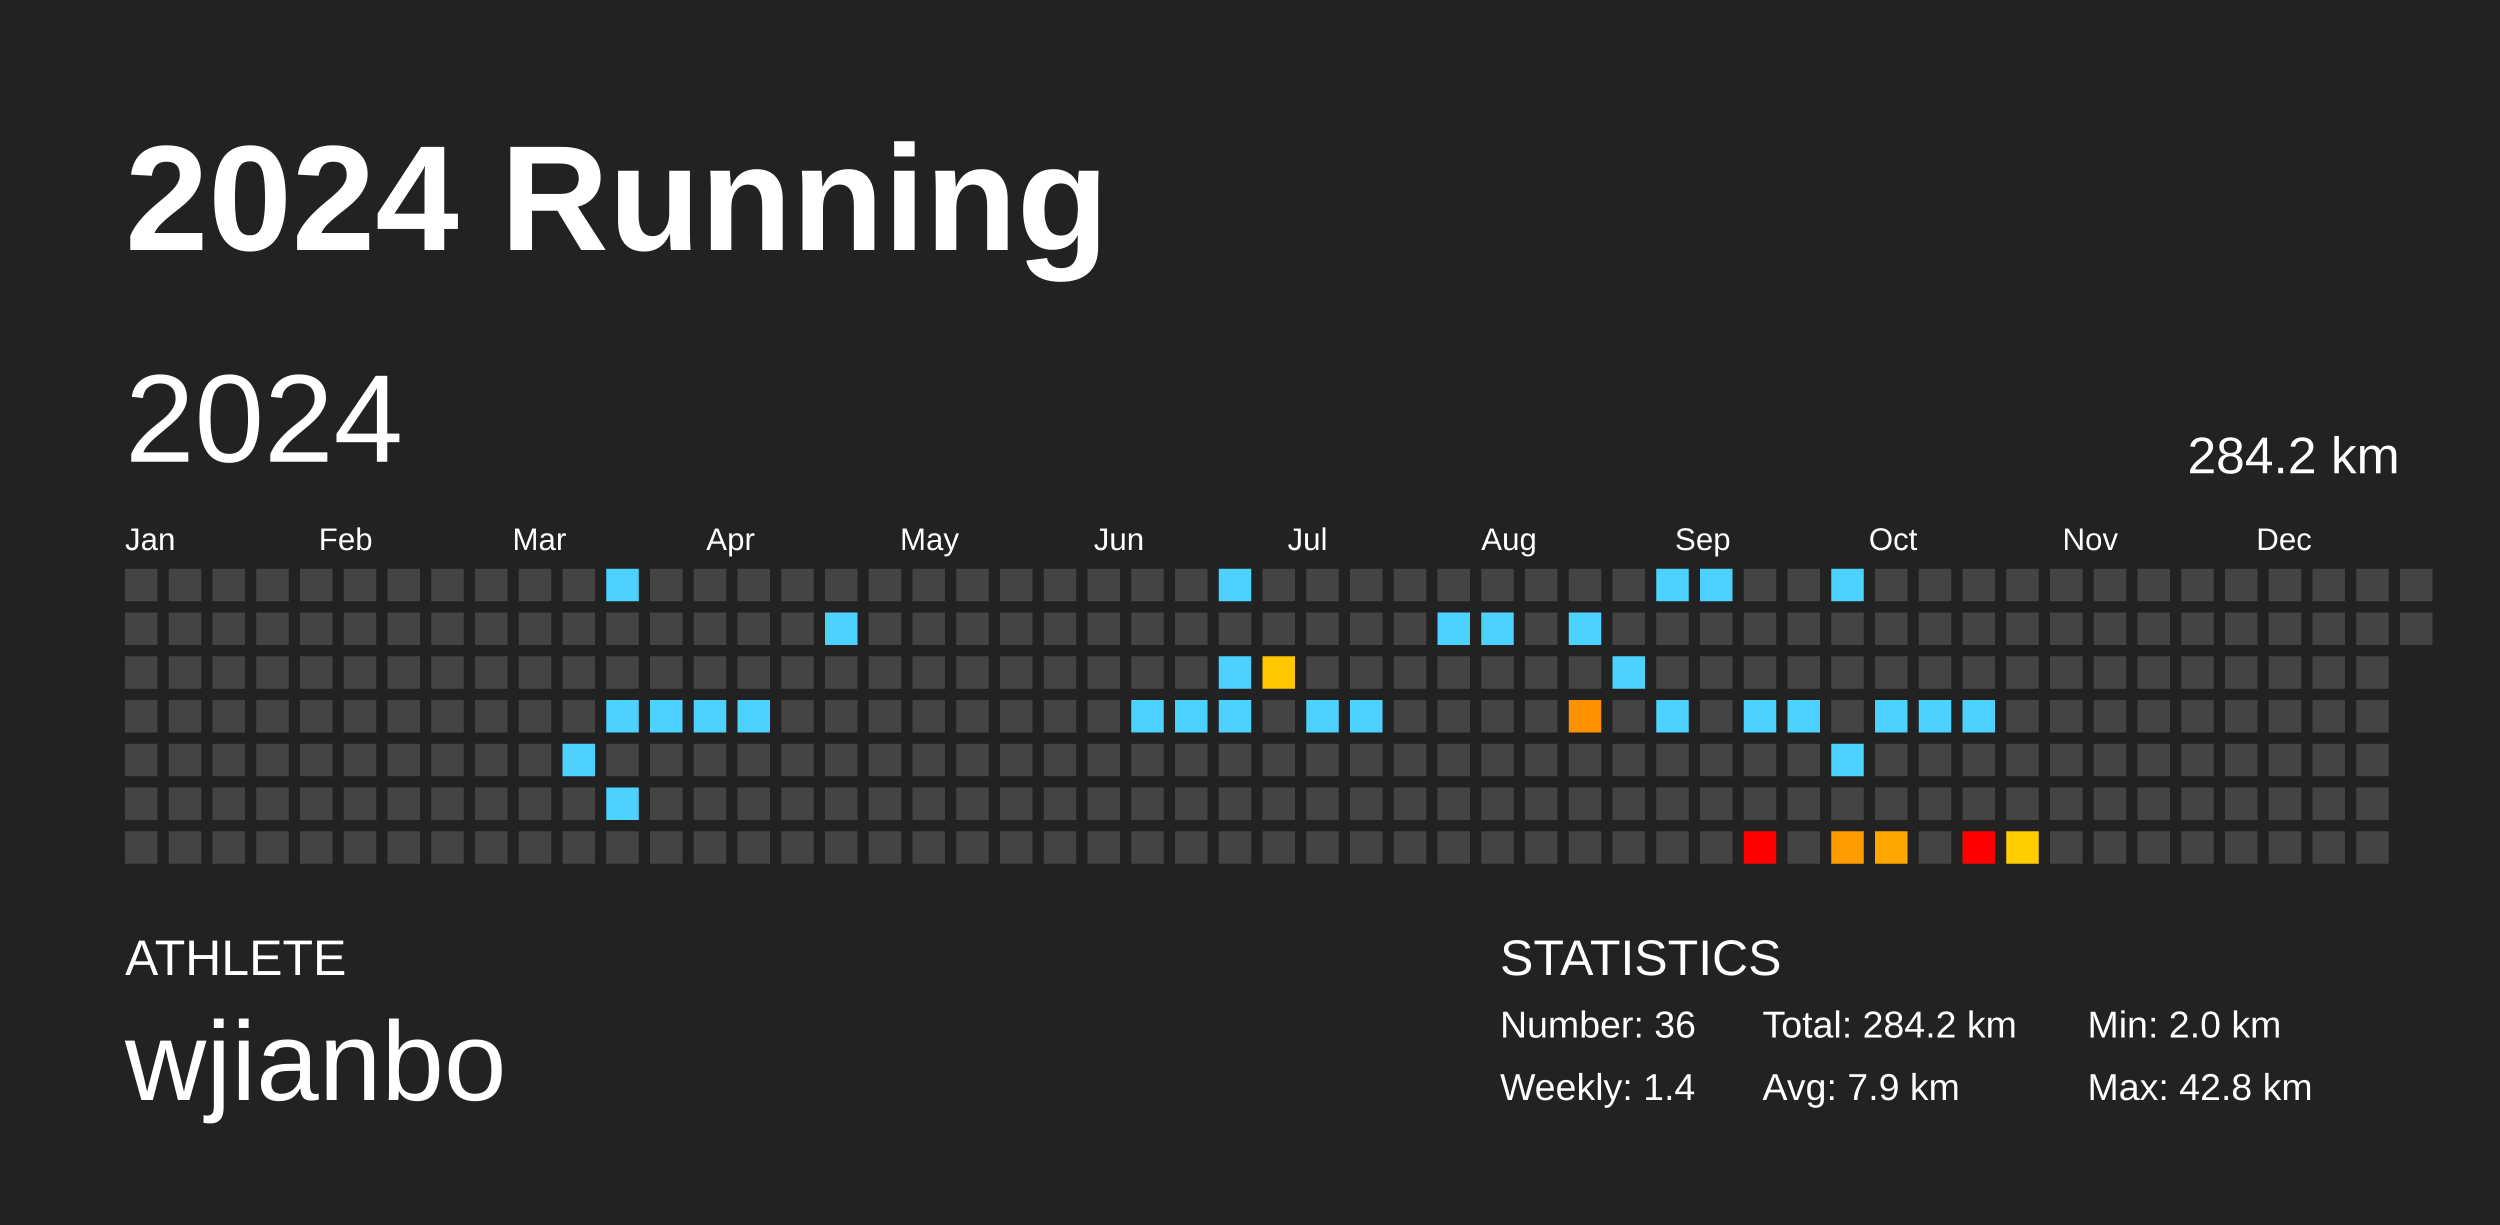
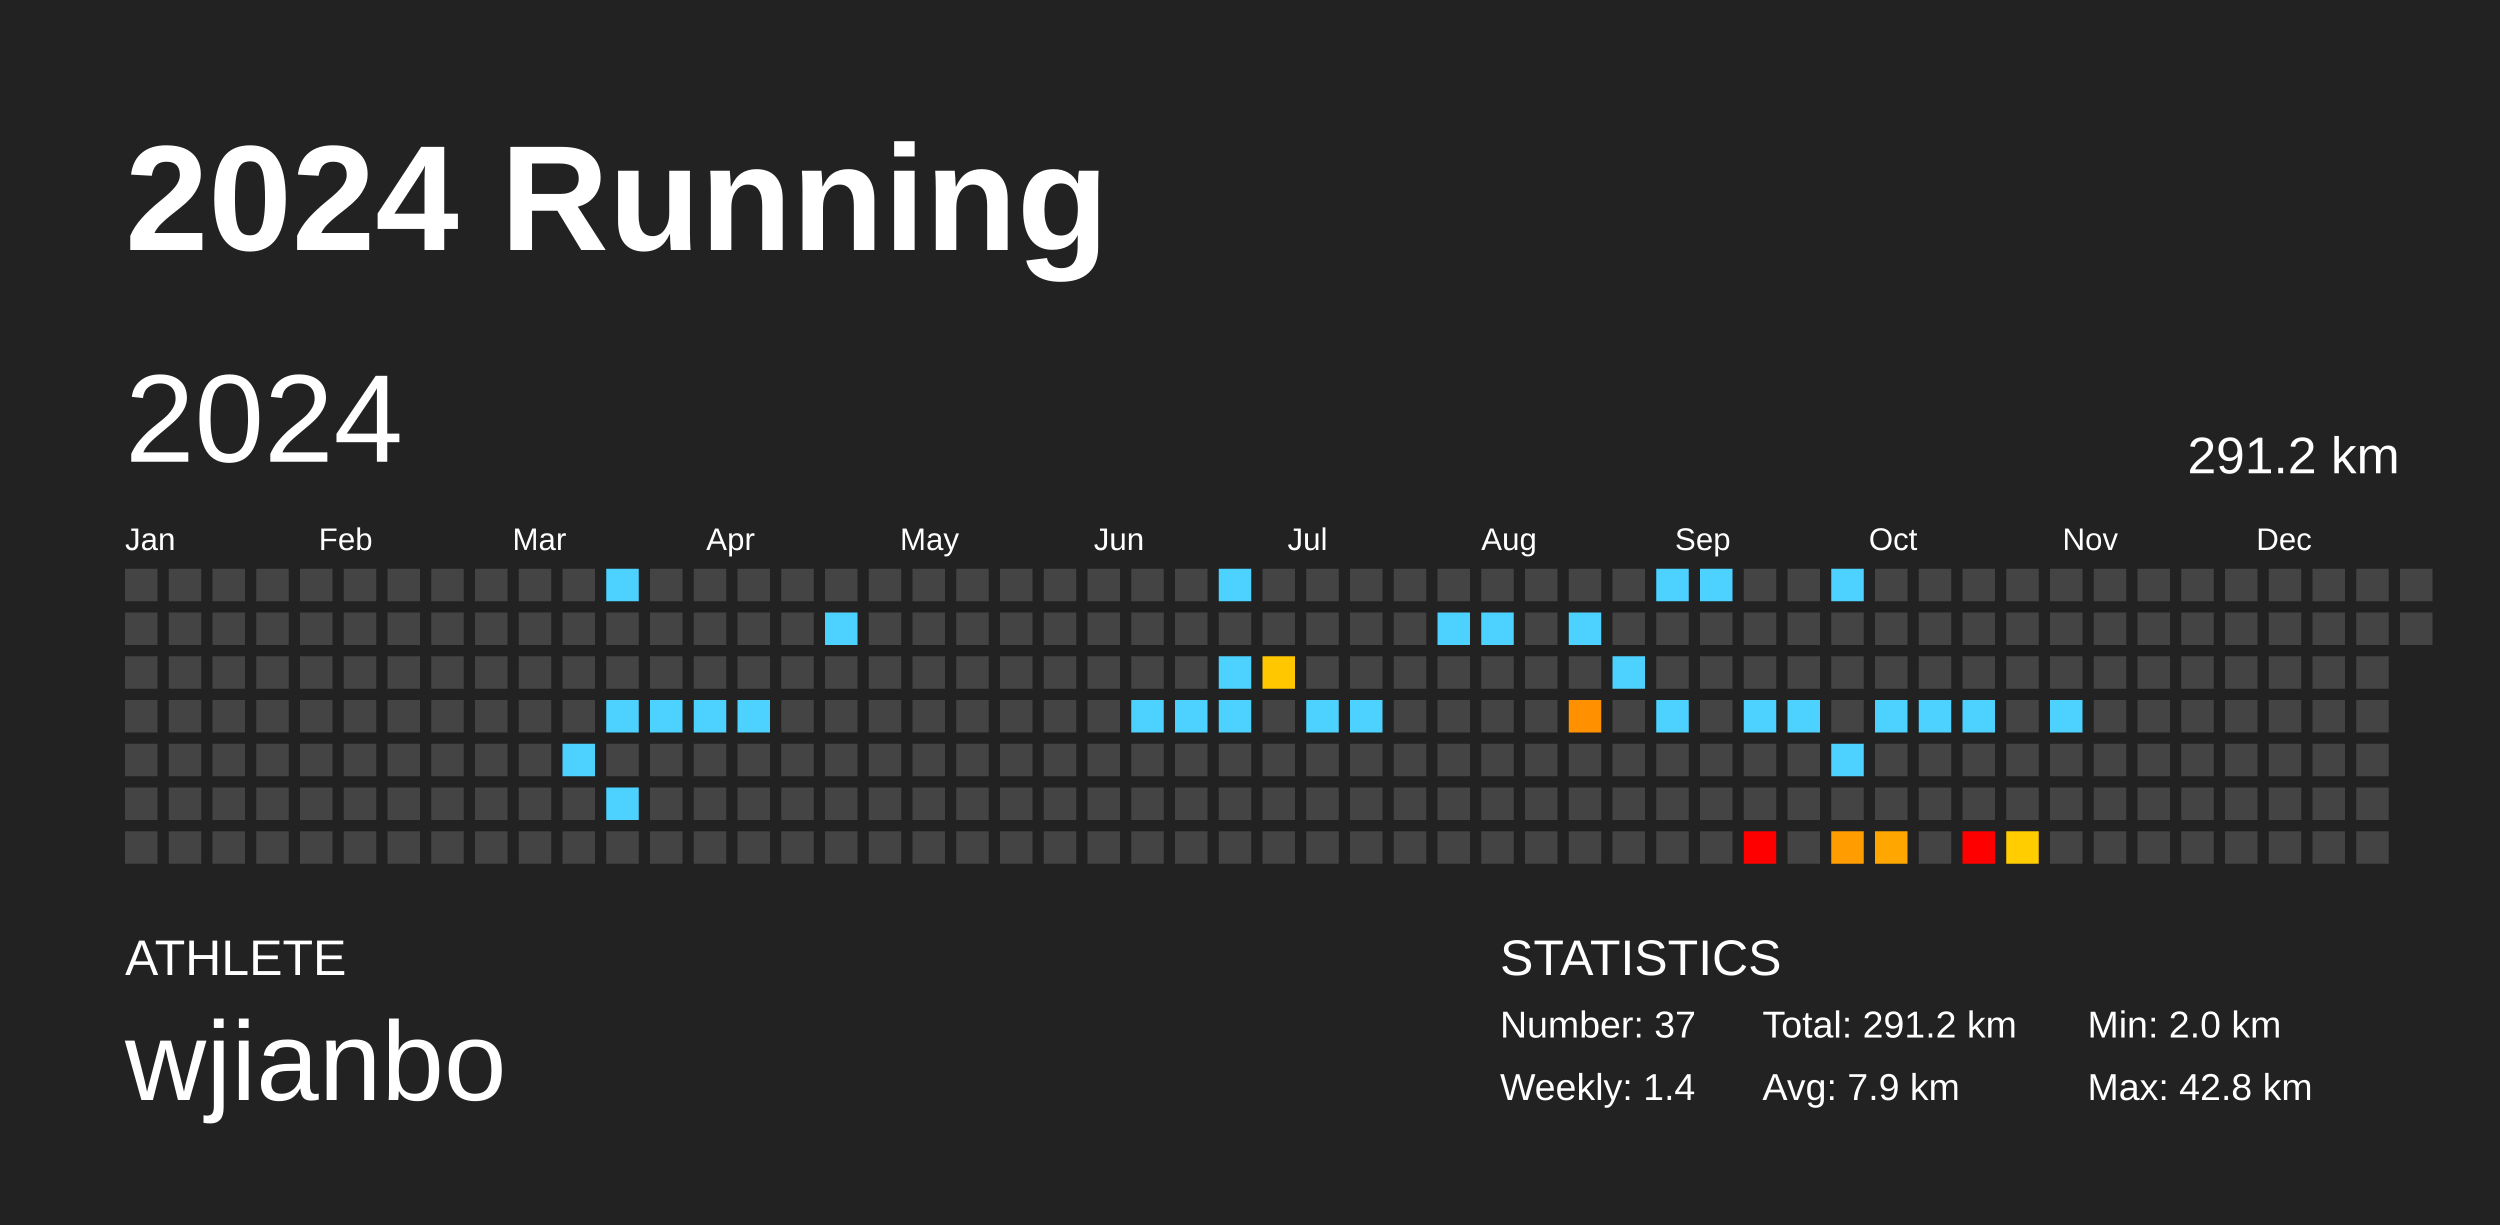
<svg xmlns="http://www.w3.org/2000/svg" baseProfile="full" height="98mm" version="1.1" viewBox="0,0,200,98" width="200mm">
  <defs />
  <rect fill="#222222" height="98" width="200" x="0" y="0" />
  <text fill="#FFFFFF" style="font-size:12px; font-family:Arial; font-weight:bold;" x="10" y="20">2024 Running</text>
  <text fill="#FFFFFF" style="font-size:4px; font-family:Arial" x="10" y="78">ATHLETE</text>
  <text fill="#FFFFFF" style="font-size:9px; font-family:Arial" x="10" y="88">wjianbo</text>
  <text fill="#FFFFFF" style="font-size:4px; font-family:Arial" x="120" y="78">STATISTICS</text>
-   <text fill="#FFFFFF" style="font-size:3px; font-family:Arial" x="120" y="83">Number: 36</text>
+   <text fill="#FFFFFF" style="font-size:3px; font-family:Arial" x="120" y="83">Number: 37</text>
  <text fill="#FFFFFF" style="font-size:3px; font-family:Arial" x="120" y="88">Weekly: 1.4</text>
-   <text fill="#FFFFFF" style="font-size:3px; font-family:Arial" x="141" y="83">Total: 284.2 km</text>
+   <text fill="#FFFFFF" style="font-size:3px; font-family:Arial" x="141" y="83">Total: 291.2 km</text>
  <text fill="#FFFFFF" style="font-size:3px; font-family:Arial" x="141" y="88">Avg: 7.9 km</text>
  <text fill="#FFFFFF" style="font-size:3px; font-family:Arial" x="167" y="83">Min: 2.0 km</text>
  <text fill="#FFFFFF" style="font-size:3px; font-family:Arial" x="167" y="88">Max: 42.8 km</text>
  <text dominant-baseline="hanging" fill="#FFFFFF" style="font-size:10.0px; font-family:Arial;" x="10" y="30">2024</text>
-   <text dominant-baseline="hanging" fill="#FFFFFF" style="font-size:4.125px; font-family:Arial;" x="175" y="35">284.2 km</text>
+   <text dominant-baseline="hanging" fill="#FFFFFF" style="font-size:4.125px; font-family:Arial;" x="175" y="35">291.2 km</text>
  <text fill="#FFFFFF" style="font-size:2.5px; font-family:Arial" x="10.0" y="44">Jan</text>
  <text fill="#FFFFFF" style="font-size:2.5px; font-family:Arial" x="25.5" y="44">Feb</text>
  <text fill="#FFFFFF" style="font-size:2.5px; font-family:Arial" x="41.0" y="44">Mar</text>
  <text fill="#FFFFFF" style="font-size:2.5px; font-family:Arial" x="56.5" y="44">Apr</text>
  <text fill="#FFFFFF" style="font-size:2.5px; font-family:Arial" x="72.0" y="44">May</text>
  <text fill="#FFFFFF" style="font-size:2.5px; font-family:Arial" x="87.5" y="44">Jun</text>
  <text fill="#FFFFFF" style="font-size:2.5px; font-family:Arial" x="103.0" y="44">Jul</text>
  <text fill="#FFFFFF" style="font-size:2.5px; font-family:Arial" x="118.5" y="44">Aug</text>
  <text fill="#FFFFFF" style="font-size:2.5px; font-family:Arial" x="134.0" y="44">Sep</text>
  <text fill="#FFFFFF" style="font-size:2.5px; font-family:Arial" x="149.5" y="44">Oct</text>
  <text fill="#FFFFFF" style="font-size:2.5px; font-family:Arial" x="165.0" y="44">Nov</text>
  <text fill="#FFFFFF" style="font-size:2.5px; font-family:Arial" x="180.5" y="44">Dec</text>
  <rect fill="#444444" height="2.6" width="2.6" x="10.0" y="45.5" />
  <rect fill="#444444" height="2.6" width="2.6" x="10.0" y="49.0" />
  <rect fill="#444444" height="2.6" width="2.6" x="10.0" y="52.5" />
  <rect fill="#444444" height="2.6" width="2.6" x="10.0" y="56.0" />
  <rect fill="#444444" height="2.6" width="2.6" x="10.0" y="59.5" />
  <rect fill="#444444" height="2.6" width="2.6" x="10.0" y="63.0" />
  <rect fill="#444444" height="2.6" width="2.6" x="10.0" y="66.5" />
  <rect fill="#444444" height="2.6" width="2.6" x="13.5" y="45.5" />
  <rect fill="#444444" height="2.6" width="2.6" x="13.5" y="49.0" />
  <rect fill="#444444" height="2.6" width="2.6" x="13.5" y="52.5" />
  <rect fill="#444444" height="2.6" width="2.6" x="13.5" y="56.0" />
  <rect fill="#444444" height="2.6" width="2.6" x="13.5" y="59.5" />
  <rect fill="#444444" height="2.6" width="2.6" x="13.5" y="63.0" />
  <rect fill="#444444" height="2.6" width="2.6" x="13.5" y="66.5" />
  <rect fill="#444444" height="2.6" width="2.6" x="17.0" y="45.5" />
  <rect fill="#444444" height="2.6" width="2.6" x="17.0" y="49.0" />
  <rect fill="#444444" height="2.6" width="2.6" x="17.0" y="52.5" />
  <rect fill="#444444" height="2.6" width="2.6" x="17.0" y="56.0" />
  <rect fill="#444444" height="2.6" width="2.6" x="17.0" y="59.5" />
  <rect fill="#444444" height="2.6" width="2.6" x="17.0" y="63.0" />
  <rect fill="#444444" height="2.6" width="2.6" x="17.0" y="66.5" />
  <rect fill="#444444" height="2.6" width="2.6" x="20.5" y="45.5" />
  <rect fill="#444444" height="2.6" width="2.6" x="20.5" y="49.0" />
  <rect fill="#444444" height="2.6" width="2.6" x="20.5" y="52.5" />
  <rect fill="#444444" height="2.6" width="2.6" x="20.5" y="56.0" />
  <rect fill="#444444" height="2.6" width="2.6" x="20.5" y="59.5" />
  <rect fill="#444444" height="2.6" width="2.6" x="20.5" y="63.0" />
  <rect fill="#444444" height="2.6" width="2.6" x="20.5" y="66.5" />
  <rect fill="#444444" height="2.6" width="2.6" x="24.0" y="45.5" />
  <rect fill="#444444" height="2.6" width="2.6" x="24.0" y="49.0" />
  <rect fill="#444444" height="2.6" width="2.6" x="24.0" y="52.5" />
  <rect fill="#444444" height="2.6" width="2.6" x="24.0" y="56.0" />
  <rect fill="#444444" height="2.6" width="2.6" x="24.0" y="59.5" />
  <rect fill="#444444" height="2.6" width="2.6" x="24.0" y="63.0" />
  <rect fill="#444444" height="2.6" width="2.6" x="24.0" y="66.5" />
  <rect fill="#444444" height="2.6" width="2.6" x="27.5" y="45.5" />
  <rect fill="#444444" height="2.6" width="2.6" x="27.5" y="49.0" />
  <rect fill="#444444" height="2.6" width="2.6" x="27.5" y="52.5" />
  <rect fill="#444444" height="2.6" width="2.6" x="27.5" y="56.0" />
  <rect fill="#444444" height="2.6" width="2.6" x="27.5" y="59.5" />
  <rect fill="#444444" height="2.6" width="2.6" x="27.5" y="63.0" />
  <rect fill="#444444" height="2.6" width="2.6" x="27.5" y="66.5" />
  <rect fill="#444444" height="2.6" width="2.6" x="31.0" y="45.5" />
  <rect fill="#444444" height="2.6" width="2.6" x="31.0" y="49.0" />
  <rect fill="#444444" height="2.6" width="2.6" x="31.0" y="52.5" />
  <rect fill="#444444" height="2.6" width="2.6" x="31.0" y="56.0" />
  <rect fill="#444444" height="2.6" width="2.6" x="31.0" y="59.5" />
  <rect fill="#444444" height="2.6" width="2.6" x="31.0" y="63.0" />
  <rect fill="#444444" height="2.6" width="2.6" x="31.0" y="66.5" />
  <rect fill="#444444" height="2.6" width="2.6" x="34.5" y="45.5" />
  <rect fill="#444444" height="2.6" width="2.6" x="34.5" y="49.0" />
  <rect fill="#444444" height="2.6" width="2.6" x="34.5" y="52.5" />
  <rect fill="#444444" height="2.6" width="2.6" x="34.5" y="56.0" />
  <rect fill="#444444" height="2.6" width="2.6" x="34.5" y="59.5" />
  <rect fill="#444444" height="2.6" width="2.6" x="34.5" y="63.0" />
  <rect fill="#444444" height="2.6" width="2.6" x="34.5" y="66.5" />
  <rect fill="#444444" height="2.6" width="2.6" x="38.0" y="45.5" />
  <rect fill="#444444" height="2.6" width="2.6" x="38.0" y="49.0" />
  <rect fill="#444444" height="2.6" width="2.6" x="38.0" y="52.5" />
  <rect fill="#444444" height="2.6" width="2.6" x="38.0" y="56.0" />
  <rect fill="#444444" height="2.6" width="2.6" x="38.0" y="59.5" />
  <rect fill="#444444" height="2.6" width="2.6" x="38.0" y="63.0" />
  <rect fill="#444444" height="2.6" width="2.6" x="38.0" y="66.5" />
  <rect fill="#444444" height="2.6" width="2.6" x="41.5" y="45.5" />
  <rect fill="#444444" height="2.6" width="2.6" x="41.5" y="49.0" />
  <rect fill="#444444" height="2.6" width="2.6" x="41.5" y="52.5" />
  <rect fill="#444444" height="2.6" width="2.6" x="41.5" y="56.0" />
  <rect fill="#444444" height="2.6" width="2.6" x="41.5" y="59.5" />
  <rect fill="#444444" height="2.6" width="2.6" x="41.5" y="63.0" />
  <rect fill="#444444" height="2.6" width="2.6" x="41.5" y="66.5" />
  <rect fill="#444444" height="2.6" width="2.6" x="45.0" y="45.5" />
  <rect fill="#444444" height="2.6" width="2.6" x="45.0" y="49.0" />
  <rect fill="#444444" height="2.6" width="2.6" x="45.0" y="52.5" />
  <rect fill="#444444" height="2.6" width="2.6" x="45.0" y="56.0" />
  <rect fill="#4dd2ff" height="2.6" width="2.6" x="45.0" y="59.5" />
  <rect fill="#444444" height="2.6" width="2.6" x="45.0" y="63.0" />
  <rect fill="#444444" height="2.6" width="2.6" x="45.0" y="66.5" />
  <rect fill="#4dd2ff" height="2.6" width="2.6" x="48.5" y="45.5" />
  <rect fill="#444444" height="2.6" width="2.6" x="48.5" y="49.0" />
  <rect fill="#444444" height="2.6" width="2.6" x="48.5" y="52.5" />
  <rect fill="#4dd2ff" height="2.6" width="2.6" x="48.5" y="56.0" />
  <rect fill="#444444" height="2.6" width="2.6" x="48.5" y="59.5" />
  <rect fill="#4dd2ff" height="2.6" width="2.6" x="48.5" y="63.0" />
  <rect fill="#444444" height="2.6" width="2.6" x="48.5" y="66.5" />
  <rect fill="#444444" height="2.6" width="2.6" x="52.0" y="45.5" />
  <rect fill="#444444" height="2.6" width="2.6" x="52.0" y="49.0" />
  <rect fill="#444444" height="2.6" width="2.6" x="52.0" y="52.5" />
  <rect fill="#4dd2ff" height="2.6" width="2.6" x="52.0" y="56.0" />
  <rect fill="#444444" height="2.6" width="2.6" x="52.0" y="59.5" />
  <rect fill="#444444" height="2.6" width="2.6" x="52.0" y="63.0" />
  <rect fill="#444444" height="2.6" width="2.6" x="52.0" y="66.5" />
  <rect fill="#444444" height="2.6" width="2.6" x="55.5" y="45.5" />
  <rect fill="#444444" height="2.6" width="2.6" x="55.5" y="49.0" />
  <rect fill="#444444" height="2.6" width="2.6" x="55.5" y="52.5" />
  <rect fill="#4dd2ff" height="2.6" width="2.6" x="55.5" y="56.0" />
  <rect fill="#444444" height="2.6" width="2.6" x="55.5" y="59.5" />
  <rect fill="#444444" height="2.6" width="2.6" x="55.5" y="63.0" />
  <rect fill="#444444" height="2.6" width="2.6" x="55.5" y="66.5" />
  <rect fill="#444444" height="2.6" width="2.6" x="59.0" y="45.5" />
  <rect fill="#444444" height="2.6" width="2.6" x="59.0" y="49.0" />
  <rect fill="#444444" height="2.6" width="2.6" x="59.0" y="52.5" />
  <rect fill="#4dd2ff" height="2.6" width="2.6" x="59.0" y="56.0" />
  <rect fill="#444444" height="2.6" width="2.6" x="59.0" y="59.5" />
  <rect fill="#444444" height="2.6" width="2.6" x="59.0" y="63.0" />
  <rect fill="#444444" height="2.6" width="2.6" x="59.0" y="66.5" />
  <rect fill="#444444" height="2.6" width="2.6" x="62.5" y="45.5" />
  <rect fill="#444444" height="2.6" width="2.6" x="62.5" y="49.0" />
  <rect fill="#444444" height="2.6" width="2.6" x="62.5" y="52.5" />
  <rect fill="#444444" height="2.6" width="2.6" x="62.5" y="56.0" />
  <rect fill="#444444" height="2.6" width="2.6" x="62.5" y="59.5" />
  <rect fill="#444444" height="2.6" width="2.6" x="62.5" y="63.0" />
  <rect fill="#444444" height="2.6" width="2.6" x="62.5" y="66.5" />
  <rect fill="#444444" height="2.6" width="2.6" x="66.0" y="45.5" />
  <rect fill="#4dd2ff" height="2.6" width="2.6" x="66.0" y="49.0" />
  <rect fill="#444444" height="2.6" width="2.6" x="66.0" y="52.5" />
  <rect fill="#444444" height="2.6" width="2.6" x="66.0" y="56.0" />
  <rect fill="#444444" height="2.6" width="2.6" x="66.0" y="59.5" />
  <rect fill="#444444" height="2.6" width="2.6" x="66.0" y="63.0" />
  <rect fill="#444444" height="2.6" width="2.6" x="66.0" y="66.5" />
  <rect fill="#444444" height="2.6" width="2.6" x="69.5" y="45.5" />
  <rect fill="#444444" height="2.6" width="2.6" x="69.5" y="49.0" />
  <rect fill="#444444" height="2.6" width="2.6" x="69.5" y="52.5" />
  <rect fill="#444444" height="2.6" width="2.6" x="69.5" y="56.0" />
  <rect fill="#444444" height="2.6" width="2.6" x="69.5" y="59.5" />
  <rect fill="#444444" height="2.6" width="2.6" x="69.5" y="63.0" />
  <rect fill="#444444" height="2.6" width="2.6" x="69.5" y="66.5" />
  <rect fill="#444444" height="2.6" width="2.6" x="73.0" y="45.5" />
  <rect fill="#444444" height="2.6" width="2.6" x="73.0" y="49.0" />
  <rect fill="#444444" height="2.6" width="2.6" x="73.0" y="52.5" />
  <rect fill="#444444" height="2.6" width="2.6" x="73.0" y="56.0" />
  <rect fill="#444444" height="2.6" width="2.6" x="73.0" y="59.5" />
  <rect fill="#444444" height="2.6" width="2.6" x="73.0" y="63.0" />
  <rect fill="#444444" height="2.6" width="2.6" x="73.0" y="66.5" />
  <rect fill="#444444" height="2.6" width="2.6" x="76.5" y="45.5" />
  <rect fill="#444444" height="2.6" width="2.6" x="76.5" y="49.0" />
  <rect fill="#444444" height="2.6" width="2.6" x="76.5" y="52.5" />
  <rect fill="#444444" height="2.6" width="2.6" x="76.5" y="56.0" />
  <rect fill="#444444" height="2.6" width="2.6" x="76.5" y="59.5" />
  <rect fill="#444444" height="2.6" width="2.6" x="76.5" y="63.0" />
  <rect fill="#444444" height="2.6" width="2.6" x="76.5" y="66.5" />
  <rect fill="#444444" height="2.6" width="2.6" x="80.0" y="45.5" />
  <rect fill="#444444" height="2.6" width="2.6" x="80.0" y="49.0" />
  <rect fill="#444444" height="2.6" width="2.6" x="80.0" y="52.5" />
  <rect fill="#444444" height="2.6" width="2.6" x="80.0" y="56.0" />
  <rect fill="#444444" height="2.6" width="2.6" x="80.0" y="59.5" />
  <rect fill="#444444" height="2.6" width="2.6" x="80.0" y="63.0" />
  <rect fill="#444444" height="2.6" width="2.6" x="80.0" y="66.5" />
  <rect fill="#444444" height="2.6" width="2.6" x="83.5" y="45.5" />
  <rect fill="#444444" height="2.6" width="2.6" x="83.5" y="49.0" />
  <rect fill="#444444" height="2.6" width="2.6" x="83.5" y="52.5" />
  <rect fill="#444444" height="2.6" width="2.6" x="83.5" y="56.0" />
  <rect fill="#444444" height="2.6" width="2.6" x="83.5" y="59.5" />
  <rect fill="#444444" height="2.6" width="2.6" x="83.5" y="63.0" />
  <rect fill="#444444" height="2.6" width="2.6" x="83.5" y="66.5" />
  <rect fill="#444444" height="2.6" width="2.6" x="87.0" y="45.5" />
  <rect fill="#444444" height="2.6" width="2.6" x="87.0" y="49.0" />
  <rect fill="#444444" height="2.6" width="2.6" x="87.0" y="52.5" />
  <rect fill="#444444" height="2.6" width="2.6" x="87.0" y="56.0" />
  <rect fill="#444444" height="2.6" width="2.6" x="87.0" y="59.5" />
  <rect fill="#444444" height="2.6" width="2.6" x="87.0" y="63.0" />
  <rect fill="#444444" height="2.6" width="2.6" x="87.0" y="66.5" />
  <rect fill="#444444" height="2.6" width="2.6" x="90.5" y="45.5" />
  <rect fill="#444444" height="2.6" width="2.6" x="90.5" y="49.0" />
  <rect fill="#444444" height="2.6" width="2.6" x="90.5" y="52.5" />
  <rect fill="#4dd2ff" height="2.6" width="2.6" x="90.5" y="56.0" />
  <rect fill="#444444" height="2.6" width="2.6" x="90.5" y="59.5" />
  <rect fill="#444444" height="2.6" width="2.6" x="90.5" y="63.0" />
  <rect fill="#444444" height="2.6" width="2.6" x="90.5" y="66.5" />
  <rect fill="#444444" height="2.6" width="2.6" x="94.0" y="45.5" />
  <rect fill="#444444" height="2.6" width="2.6" x="94.0" y="49.0" />
  <rect fill="#444444" height="2.6" width="2.6" x="94.0" y="52.5" />
  <rect fill="#4dd2ff" height="2.6" width="2.6" x="94.0" y="56.0" />
  <rect fill="#444444" height="2.6" width="2.6" x="94.0" y="59.5" />
  <rect fill="#444444" height="2.6" width="2.6" x="94.0" y="63.0" />
  <rect fill="#444444" height="2.6" width="2.6" x="94.0" y="66.5" />
  <rect fill="#4dd2ff" height="2.6" width="2.6" x="97.5" y="45.5" />
  <rect fill="#444444" height="2.6" width="2.6" x="97.5" y="49.0" />
  <rect fill="#4dd2ff" height="2.6" width="2.6" x="97.5" y="52.5" />
  <rect fill="#4dd2ff" height="2.6" width="2.6" x="97.5" y="56.0" />
  <rect fill="#444444" height="2.6" width="2.6" x="97.5" y="59.5" />
  <rect fill="#444444" height="2.6" width="2.6" x="97.5" y="63.0" />
  <rect fill="#444444" height="2.6" width="2.6" x="97.5" y="66.5" />
  <rect fill="#444444" height="2.6" width="2.6" x="101.0" y="45.5" />
  <rect fill="#444444" height="2.6" width="2.6" x="101.0" y="49.0" />
  <rect fill="#ffc700" height="2.6" width="2.6" x="101.0" y="52.5" />
  <rect fill="#444444" height="2.6" width="2.6" x="101.0" y="56.0" />
  <rect fill="#444444" height="2.6" width="2.6" x="101.0" y="59.5" />
  <rect fill="#444444" height="2.6" width="2.6" x="101.0" y="63.0" />
  <rect fill="#444444" height="2.6" width="2.6" x="101.0" y="66.5" />
  <rect fill="#444444" height="2.6" width="2.6" x="104.5" y="45.5" />
  <rect fill="#444444" height="2.6" width="2.6" x="104.5" y="49.0" />
  <rect fill="#444444" height="2.6" width="2.6" x="104.5" y="52.5" />
  <rect fill="#4dd2ff" height="2.6" width="2.6" x="104.5" y="56.0" />
  <rect fill="#444444" height="2.6" width="2.6" x="104.5" y="59.5" />
  <rect fill="#444444" height="2.6" width="2.6" x="104.5" y="63.0" />
  <rect fill="#444444" height="2.6" width="2.6" x="104.5" y="66.5" />
  <rect fill="#444444" height="2.6" width="2.6" x="108.0" y="45.5" />
  <rect fill="#444444" height="2.6" width="2.6" x="108.0" y="49.0" />
  <rect fill="#444444" height="2.6" width="2.6" x="108.0" y="52.5" />
  <rect fill="#4dd2ff" height="2.6" width="2.6" x="108.0" y="56.0" />
  <rect fill="#444444" height="2.6" width="2.6" x="108.0" y="59.5" />
  <rect fill="#444444" height="2.6" width="2.6" x="108.0" y="63.0" />
  <rect fill="#444444" height="2.6" width="2.6" x="108.0" y="66.5" />
  <rect fill="#444444" height="2.6" width="2.6" x="111.5" y="45.5" />
  <rect fill="#444444" height="2.6" width="2.6" x="111.5" y="49.0" />
  <rect fill="#444444" height="2.6" width="2.6" x="111.5" y="52.5" />
  <rect fill="#444444" height="2.6" width="2.6" x="111.5" y="56.0" />
  <rect fill="#444444" height="2.6" width="2.6" x="111.5" y="59.5" />
  <rect fill="#444444" height="2.6" width="2.6" x="111.5" y="63.0" />
  <rect fill="#444444" height="2.6" width="2.6" x="111.5" y="66.5" />
  <rect fill="#444444" height="2.6" width="2.6" x="115.0" y="45.5" />
  <rect fill="#4dd2ff" height="2.6" width="2.6" x="115.0" y="49.0" />
  <rect fill="#444444" height="2.6" width="2.6" x="115.0" y="52.5" />
  <rect fill="#444444" height="2.6" width="2.6" x="115.0" y="56.0" />
  <rect fill="#444444" height="2.6" width="2.6" x="115.0" y="59.5" />
  <rect fill="#444444" height="2.6" width="2.6" x="115.0" y="63.0" />
  <rect fill="#444444" height="2.6" width="2.6" x="115.0" y="66.5" />
  <rect fill="#444444" height="2.6" width="2.6" x="118.5" y="45.5" />
  <rect fill="#4dd2ff" height="2.6" width="2.6" x="118.5" y="49.0" />
  <rect fill="#444444" height="2.6" width="2.6" x="118.5" y="52.5" />
  <rect fill="#444444" height="2.6" width="2.6" x="118.5" y="56.0" />
  <rect fill="#444444" height="2.6" width="2.6" x="118.5" y="59.5" />
  <rect fill="#444444" height="2.6" width="2.6" x="118.5" y="63.0" />
  <rect fill="#444444" height="2.6" width="2.6" x="118.5" y="66.5" />
  <rect fill="#444444" height="2.6" width="2.6" x="122.0" y="45.5" />
  <rect fill="#444444" height="2.6" width="2.6" x="122.0" y="49.0" />
  <rect fill="#444444" height="2.6" width="2.6" x="122.0" y="52.5" />
  <rect fill="#444444" height="2.6" width="2.6" x="122.0" y="56.0" />
  <rect fill="#444444" height="2.6" width="2.6" x="122.0" y="59.5" />
  <rect fill="#444444" height="2.6" width="2.6" x="122.0" y="63.0" />
  <rect fill="#444444" height="2.6" width="2.6" x="122.0" y="66.5" />
  <rect fill="#444444" height="2.6" width="2.6" x="125.5" y="45.5" />
  <rect fill="#4dd2ff" height="2.6" width="2.6" x="125.5" y="49.0" />
  <rect fill="#444444" height="2.6" width="2.6" x="125.5" y="52.5" />
  <rect fill="#ff9000" height="2.6" width="2.6" x="125.5" y="56.0" />
  <rect fill="#444444" height="2.6" width="2.6" x="125.5" y="59.5" />
  <rect fill="#444444" height="2.6" width="2.6" x="125.5" y="63.0" />
  <rect fill="#444444" height="2.6" width="2.6" x="125.5" y="66.5" />
  <rect fill="#444444" height="2.6" width="2.6" x="129.0" y="45.5" />
  <rect fill="#444444" height="2.6" width="2.6" x="129.0" y="49.0" />
  <rect fill="#4dd2ff" height="2.6" width="2.6" x="129.0" y="52.5" />
  <rect fill="#444444" height="2.6" width="2.6" x="129.0" y="56.0" />
  <rect fill="#444444" height="2.6" width="2.6" x="129.0" y="59.5" />
  <rect fill="#444444" height="2.6" width="2.6" x="129.0" y="63.0" />
  <rect fill="#444444" height="2.6" width="2.6" x="129.0" y="66.5" />
  <rect fill="#4dd2ff" height="2.6" width="2.6" x="132.5" y="45.5" />
  <rect fill="#444444" height="2.6" width="2.6" x="132.5" y="49.0" />
  <rect fill="#444444" height="2.6" width="2.6" x="132.5" y="52.5" />
  <rect fill="#4dd2ff" height="2.6" width="2.6" x="132.5" y="56.0" />
  <rect fill="#444444" height="2.6" width="2.6" x="132.5" y="59.5" />
  <rect fill="#444444" height="2.6" width="2.6" x="132.5" y="63.0" />
  <rect fill="#444444" height="2.6" width="2.6" x="132.5" y="66.5" />
  <rect fill="#4dd2ff" height="2.6" width="2.6" x="136.0" y="45.5" />
  <rect fill="#444444" height="2.6" width="2.6" x="136.0" y="49.0" />
  <rect fill="#444444" height="2.6" width="2.6" x="136.0" y="52.5" />
  <rect fill="#444444" height="2.6" width="2.6" x="136.0" y="56.0" />
  <rect fill="#444444" height="2.6" width="2.6" x="136.0" y="59.5" />
  <rect fill="#444444" height="2.6" width="2.6" x="136.0" y="63.0" />
  <rect fill="#444444" height="2.6" width="2.6" x="136.0" y="66.5" />
  <rect fill="#444444" height="2.6" width="2.6" x="139.5" y="45.5" />
  <rect fill="#444444" height="2.6" width="2.6" x="139.5" y="49.0" />
  <rect fill="#444444" height="2.6" width="2.6" x="139.5" y="52.5" />
  <rect fill="#4dd2ff" height="2.6" width="2.6" x="139.5" y="56.0" />
  <rect fill="#444444" height="2.6" width="2.6" x="139.5" y="59.5" />
  <rect fill="#444444" height="2.6" width="2.6" x="139.5" y="63.0" />
  <rect fill="red" height="2.6" width="2.6" x="139.5" y="66.5" />
  <rect fill="#444444" height="2.6" width="2.6" x="143.0" y="45.5" />
  <rect fill="#444444" height="2.6" width="2.6" x="143.0" y="49.0" />
  <rect fill="#444444" height="2.6" width="2.6" x="143.0" y="52.5" />
  <rect fill="#4dd2ff" height="2.6" width="2.6" x="143.0" y="56.0" />
  <rect fill="#444444" height="2.6" width="2.6" x="143.0" y="59.5" />
  <rect fill="#444444" height="2.6" width="2.6" x="143.0" y="63.0" />
  <rect fill="#444444" height="2.6" width="2.6" x="143.0" y="66.5" />
  <rect fill="#4dd2ff" height="2.6" width="2.6" x="146.5" y="45.5" />
  <rect fill="#444444" height="2.6" width="2.6" x="146.5" y="49.0" />
  <rect fill="#444444" height="2.6" width="2.6" x="146.5" y="52.5" />
  <rect fill="#444444" height="2.6" width="2.6" x="146.5" y="56.0" />
  <rect fill="#4dd2ff" height="2.6" width="2.6" x="146.5" y="59.5" />
  <rect fill="#444444" height="2.6" width="2.6" x="146.5" y="63.0" />
  <rect fill="#ff9c00" height="2.6" width="2.6" x="146.5" y="66.5" />
  <rect fill="#444444" height="2.6" width="2.6" x="150.0" y="45.5" />
  <rect fill="#444444" height="2.6" width="2.6" x="150.0" y="49.0" />
  <rect fill="#444444" height="2.6" width="2.6" x="150.0" y="52.5" />
  <rect fill="#4dd2ff" height="2.6" width="2.6" x="150.0" y="56.0" />
  <rect fill="#444444" height="2.6" width="2.6" x="150.0" y="59.5" />
  <rect fill="#444444" height="2.6" width="2.6" x="150.0" y="63.0" />
  <rect fill="#ffa700" height="2.6" width="2.6" x="150.0" y="66.5" />
  <rect fill="#444444" height="2.6" width="2.6" x="153.5" y="45.5" />
  <rect fill="#444444" height="2.6" width="2.6" x="153.5" y="49.0" />
  <rect fill="#444444" height="2.6" width="2.6" x="153.5" y="52.5" />
  <rect fill="#4dd2ff" height="2.6" width="2.6" x="153.5" y="56.0" />
  <rect fill="#444444" height="2.6" width="2.6" x="153.5" y="59.5" />
  <rect fill="#444444" height="2.6" width="2.6" x="153.5" y="63.0" />
  <rect fill="#444444" height="2.6" width="2.6" x="153.5" y="66.5" />
  <rect fill="#444444" height="2.6" width="2.6" x="157.0" y="45.5" />
  <rect fill="#444444" height="2.6" width="2.6" x="157.0" y="49.0" />
  <rect fill="#444444" height="2.6" width="2.6" x="157.0" y="52.5" />
  <rect fill="#4dd2ff" height="2.6" width="2.6" x="157.0" y="56.0" />
  <rect fill="#444444" height="2.6" width="2.6" x="157.0" y="59.5" />
  <rect fill="#444444" height="2.6" width="2.6" x="157.0" y="63.0" />
  <rect fill="red" height="2.6" width="2.6" x="157.0" y="66.5" />
  <rect fill="#444444" height="2.6" width="2.6" x="160.5" y="45.5" />
  <rect fill="#444444" height="2.6" width="2.6" x="160.5" y="49.0" />
  <rect fill="#444444" height="2.6" width="2.6" x="160.5" y="52.5" />
  <rect fill="#444444" height="2.6" width="2.6" x="160.5" y="56.0" />
  <rect fill="#444444" height="2.6" width="2.6" x="160.5" y="59.5" />
  <rect fill="#444444" height="2.6" width="2.6" x="160.5" y="63.0" />
  <rect fill="#ffcd00" height="2.6" width="2.6" x="160.5" y="66.5" />
  <rect fill="#444444" height="2.6" width="2.6" x="164.0" y="45.5" />
  <rect fill="#444444" height="2.6" width="2.6" x="164.0" y="49.0" />
  <rect fill="#444444" height="2.6" width="2.6" x="164.0" y="52.5" />
-   <rect fill="#444444" height="2.6" width="2.6" x="164.0" y="56.0" />
+   <rect fill="#4dd2ff" height="2.6" width="2.6" x="164.0" y="56.0" />
  <rect fill="#444444" height="2.6" width="2.6" x="164.0" y="59.5" />
  <rect fill="#444444" height="2.6" width="2.6" x="164.0" y="63.0" />
  <rect fill="#444444" height="2.6" width="2.6" x="164.0" y="66.5" />
  <rect fill="#444444" height="2.6" width="2.6" x="167.5" y="45.5" />
  <rect fill="#444444" height="2.6" width="2.6" x="167.5" y="49.0" />
  <rect fill="#444444" height="2.6" width="2.6" x="167.5" y="52.5" />
  <rect fill="#444444" height="2.6" width="2.6" x="167.5" y="56.0" />
  <rect fill="#444444" height="2.6" width="2.6" x="167.5" y="59.5" />
  <rect fill="#444444" height="2.6" width="2.6" x="167.5" y="63.0" />
  <rect fill="#444444" height="2.6" width="2.6" x="167.5" y="66.5" />
  <rect fill="#444444" height="2.6" width="2.6" x="171.0" y="45.5" />
  <rect fill="#444444" height="2.6" width="2.6" x="171.0" y="49.0" />
  <rect fill="#444444" height="2.6" width="2.6" x="171.0" y="52.5" />
  <rect fill="#444444" height="2.6" width="2.6" x="171.0" y="56.0" />
  <rect fill="#444444" height="2.6" width="2.6" x="171.0" y="59.5" />
  <rect fill="#444444" height="2.6" width="2.6" x="171.0" y="63.0" />
  <rect fill="#444444" height="2.6" width="2.6" x="171.0" y="66.5" />
  <rect fill="#444444" height="2.6" width="2.6" x="174.5" y="45.5" />
  <rect fill="#444444" height="2.6" width="2.6" x="174.5" y="49.0" />
  <rect fill="#444444" height="2.6" width="2.6" x="174.5" y="52.5" />
  <rect fill="#444444" height="2.6" width="2.6" x="174.5" y="56.0" />
  <rect fill="#444444" height="2.6" width="2.6" x="174.5" y="59.5" />
  <rect fill="#444444" height="2.6" width="2.6" x="174.5" y="63.0" />
  <rect fill="#444444" height="2.6" width="2.6" x="174.5" y="66.5" />
  <rect fill="#444444" height="2.6" width="2.6" x="178.0" y="45.5" />
  <rect fill="#444444" height="2.6" width="2.6" x="178.0" y="49.0" />
  <rect fill="#444444" height="2.6" width="2.6" x="178.0" y="52.5" />
  <rect fill="#444444" height="2.6" width="2.6" x="178.0" y="56.0" />
  <rect fill="#444444" height="2.6" width="2.6" x="178.0" y="59.5" />
  <rect fill="#444444" height="2.6" width="2.6" x="178.0" y="63.0" />
  <rect fill="#444444" height="2.6" width="2.6" x="178.0" y="66.5" />
  <rect fill="#444444" height="2.6" width="2.6" x="181.5" y="45.5" />
  <rect fill="#444444" height="2.6" width="2.6" x="181.5" y="49.0" />
  <rect fill="#444444" height="2.6" width="2.6" x="181.5" y="52.5" />
  <rect fill="#444444" height="2.6" width="2.6" x="181.5" y="56.0" />
  <rect fill="#444444" height="2.6" width="2.6" x="181.5" y="59.5" />
  <rect fill="#444444" height="2.6" width="2.6" x="181.5" y="63.0" />
  <rect fill="#444444" height="2.6" width="2.6" x="181.5" y="66.5" />
  <rect fill="#444444" height="2.6" width="2.6" x="185.0" y="45.5" />
  <rect fill="#444444" height="2.6" width="2.6" x="185.0" y="49.0" />
  <rect fill="#444444" height="2.6" width="2.6" x="185.0" y="52.5" />
  <rect fill="#444444" height="2.6" width="2.6" x="185.0" y="56.0" />
  <rect fill="#444444" height="2.6" width="2.6" x="185.0" y="59.5" />
  <rect fill="#444444" height="2.6" width="2.6" x="185.0" y="63.0" />
  <rect fill="#444444" height="2.6" width="2.6" x="185.0" y="66.5" />
  <rect fill="#444444" height="2.6" width="2.6" x="188.5" y="45.5" />
  <rect fill="#444444" height="2.6" width="2.6" x="188.5" y="49.0" />
  <rect fill="#444444" height="2.6" width="2.6" x="188.5" y="52.5" />
  <rect fill="#444444" height="2.6" width="2.6" x="188.5" y="56.0" />
  <rect fill="#444444" height="2.6" width="2.6" x="188.5" y="59.5" />
  <rect fill="#444444" height="2.6" width="2.6" x="188.5" y="63.0" />
  <rect fill="#444444" height="2.6" width="2.6" x="188.5" y="66.5" />
  <rect fill="#444444" height="2.6" width="2.6" x="192.0" y="45.5" />
  <rect fill="#444444" height="2.6" width="2.6" x="192.0" y="49.0" />
</svg>
